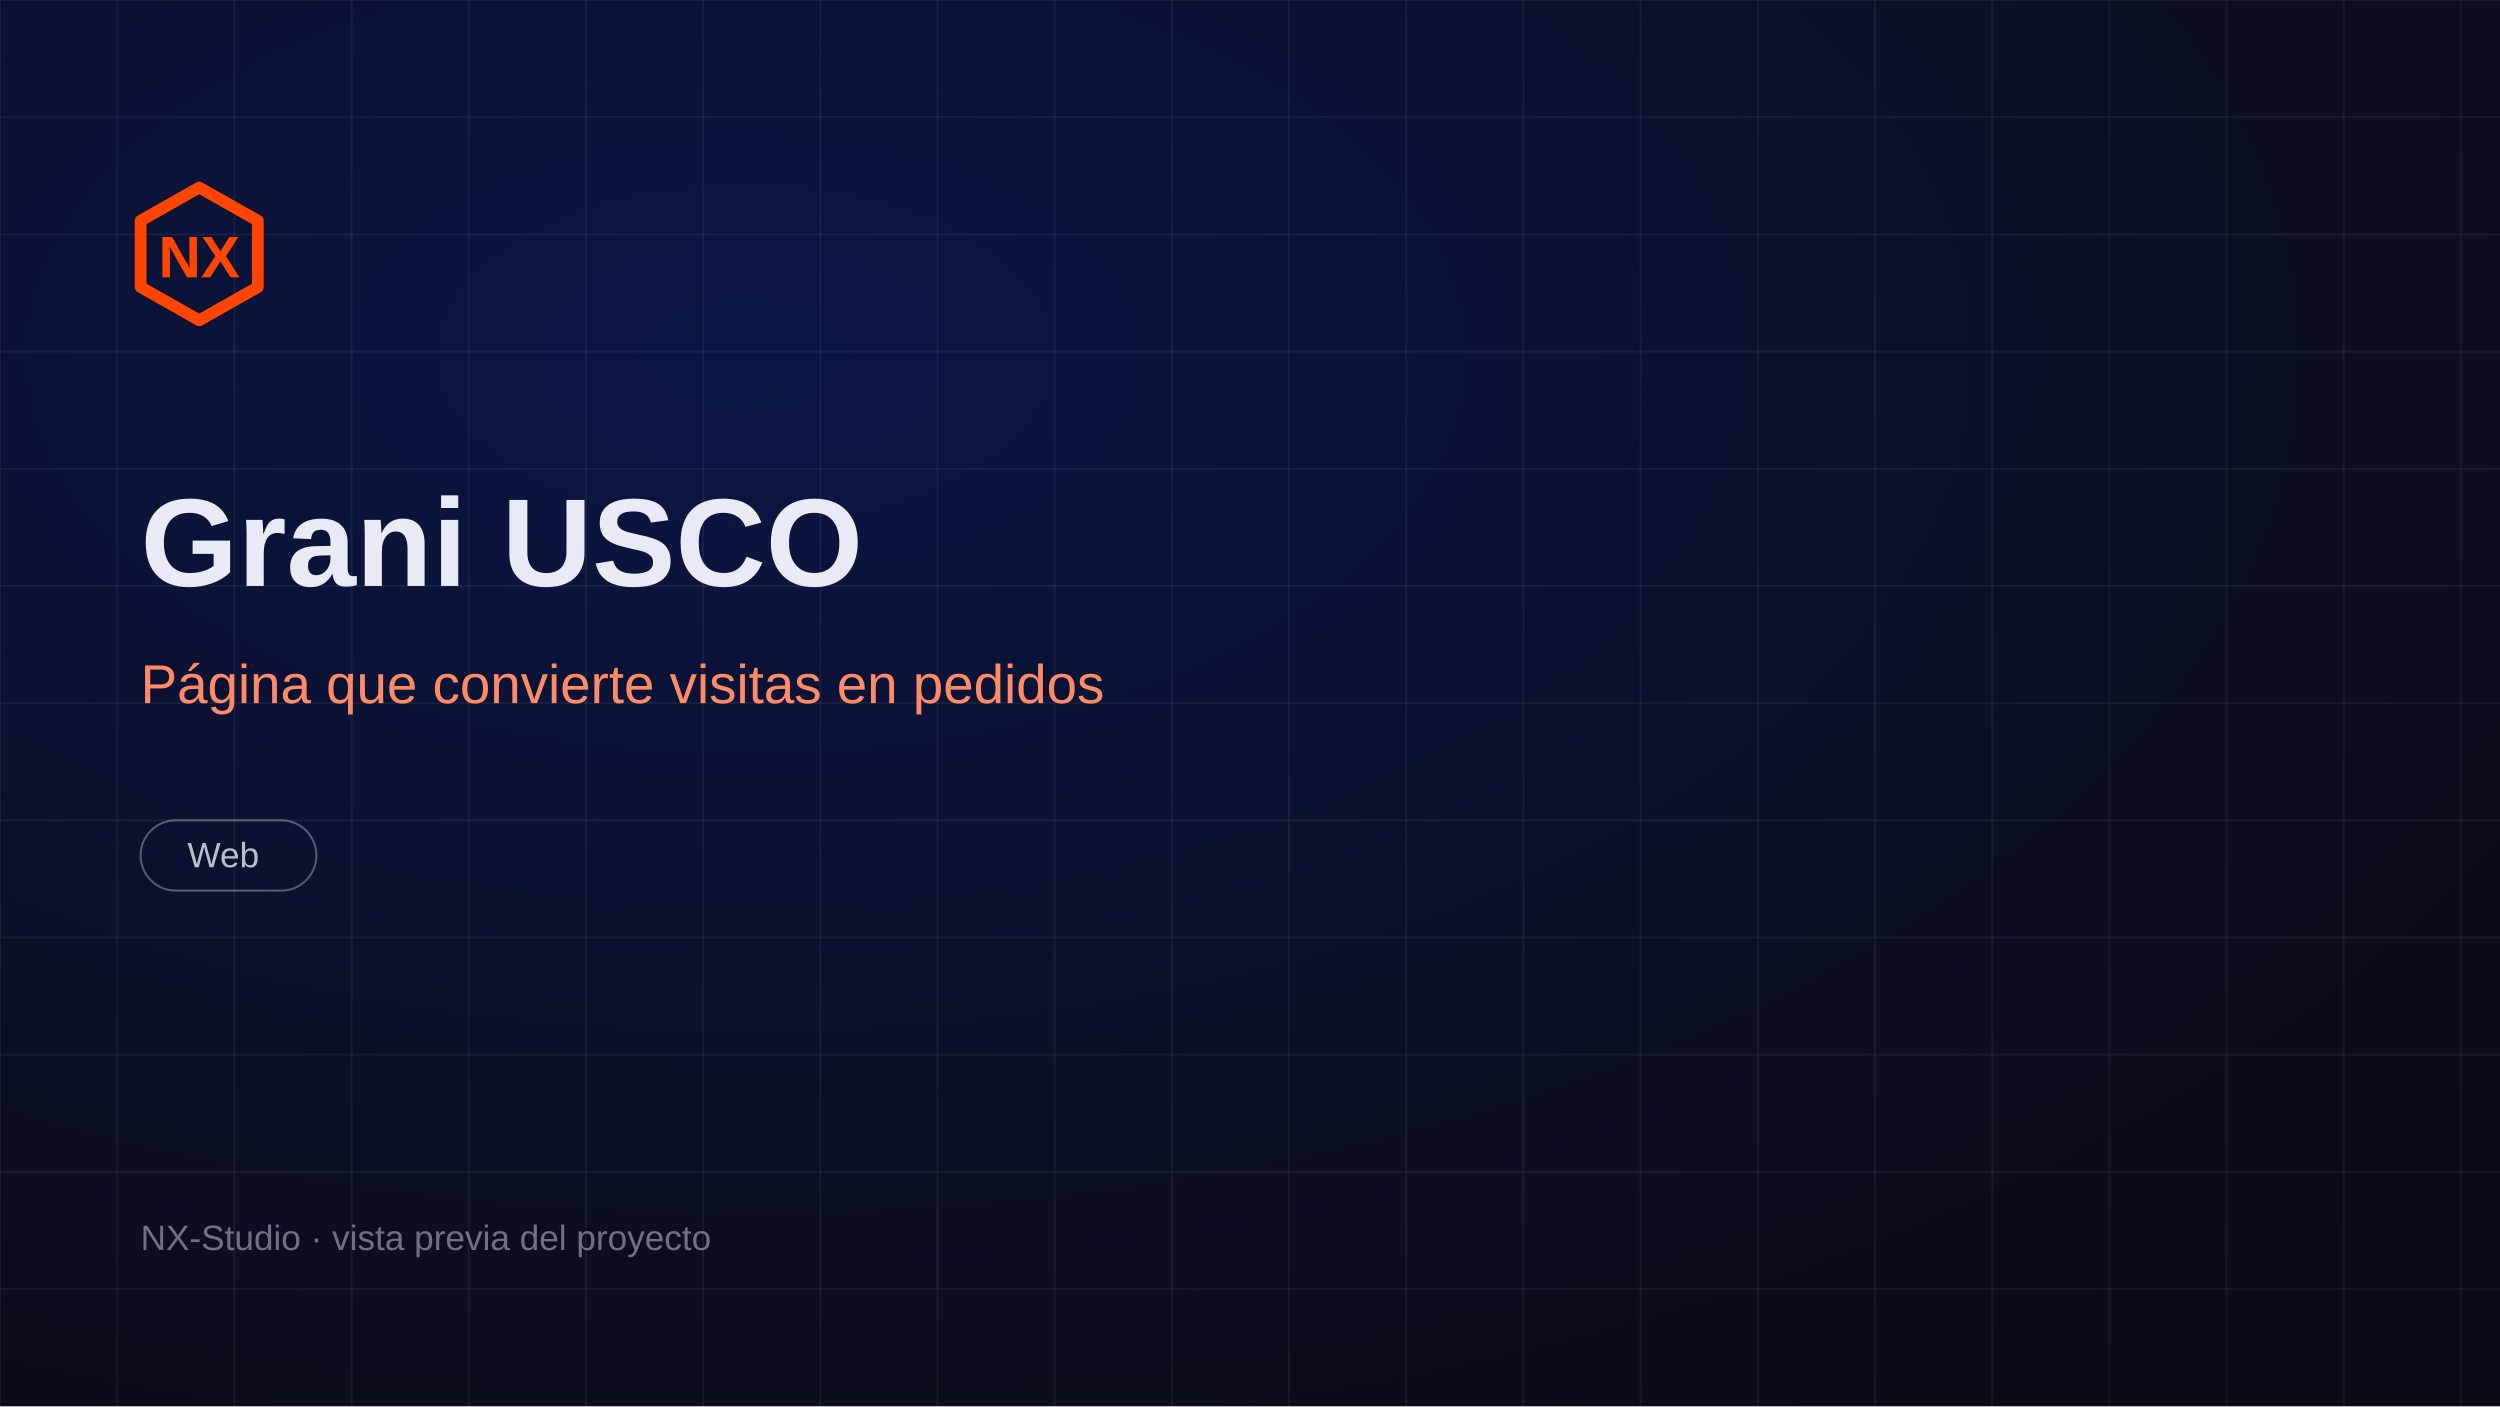
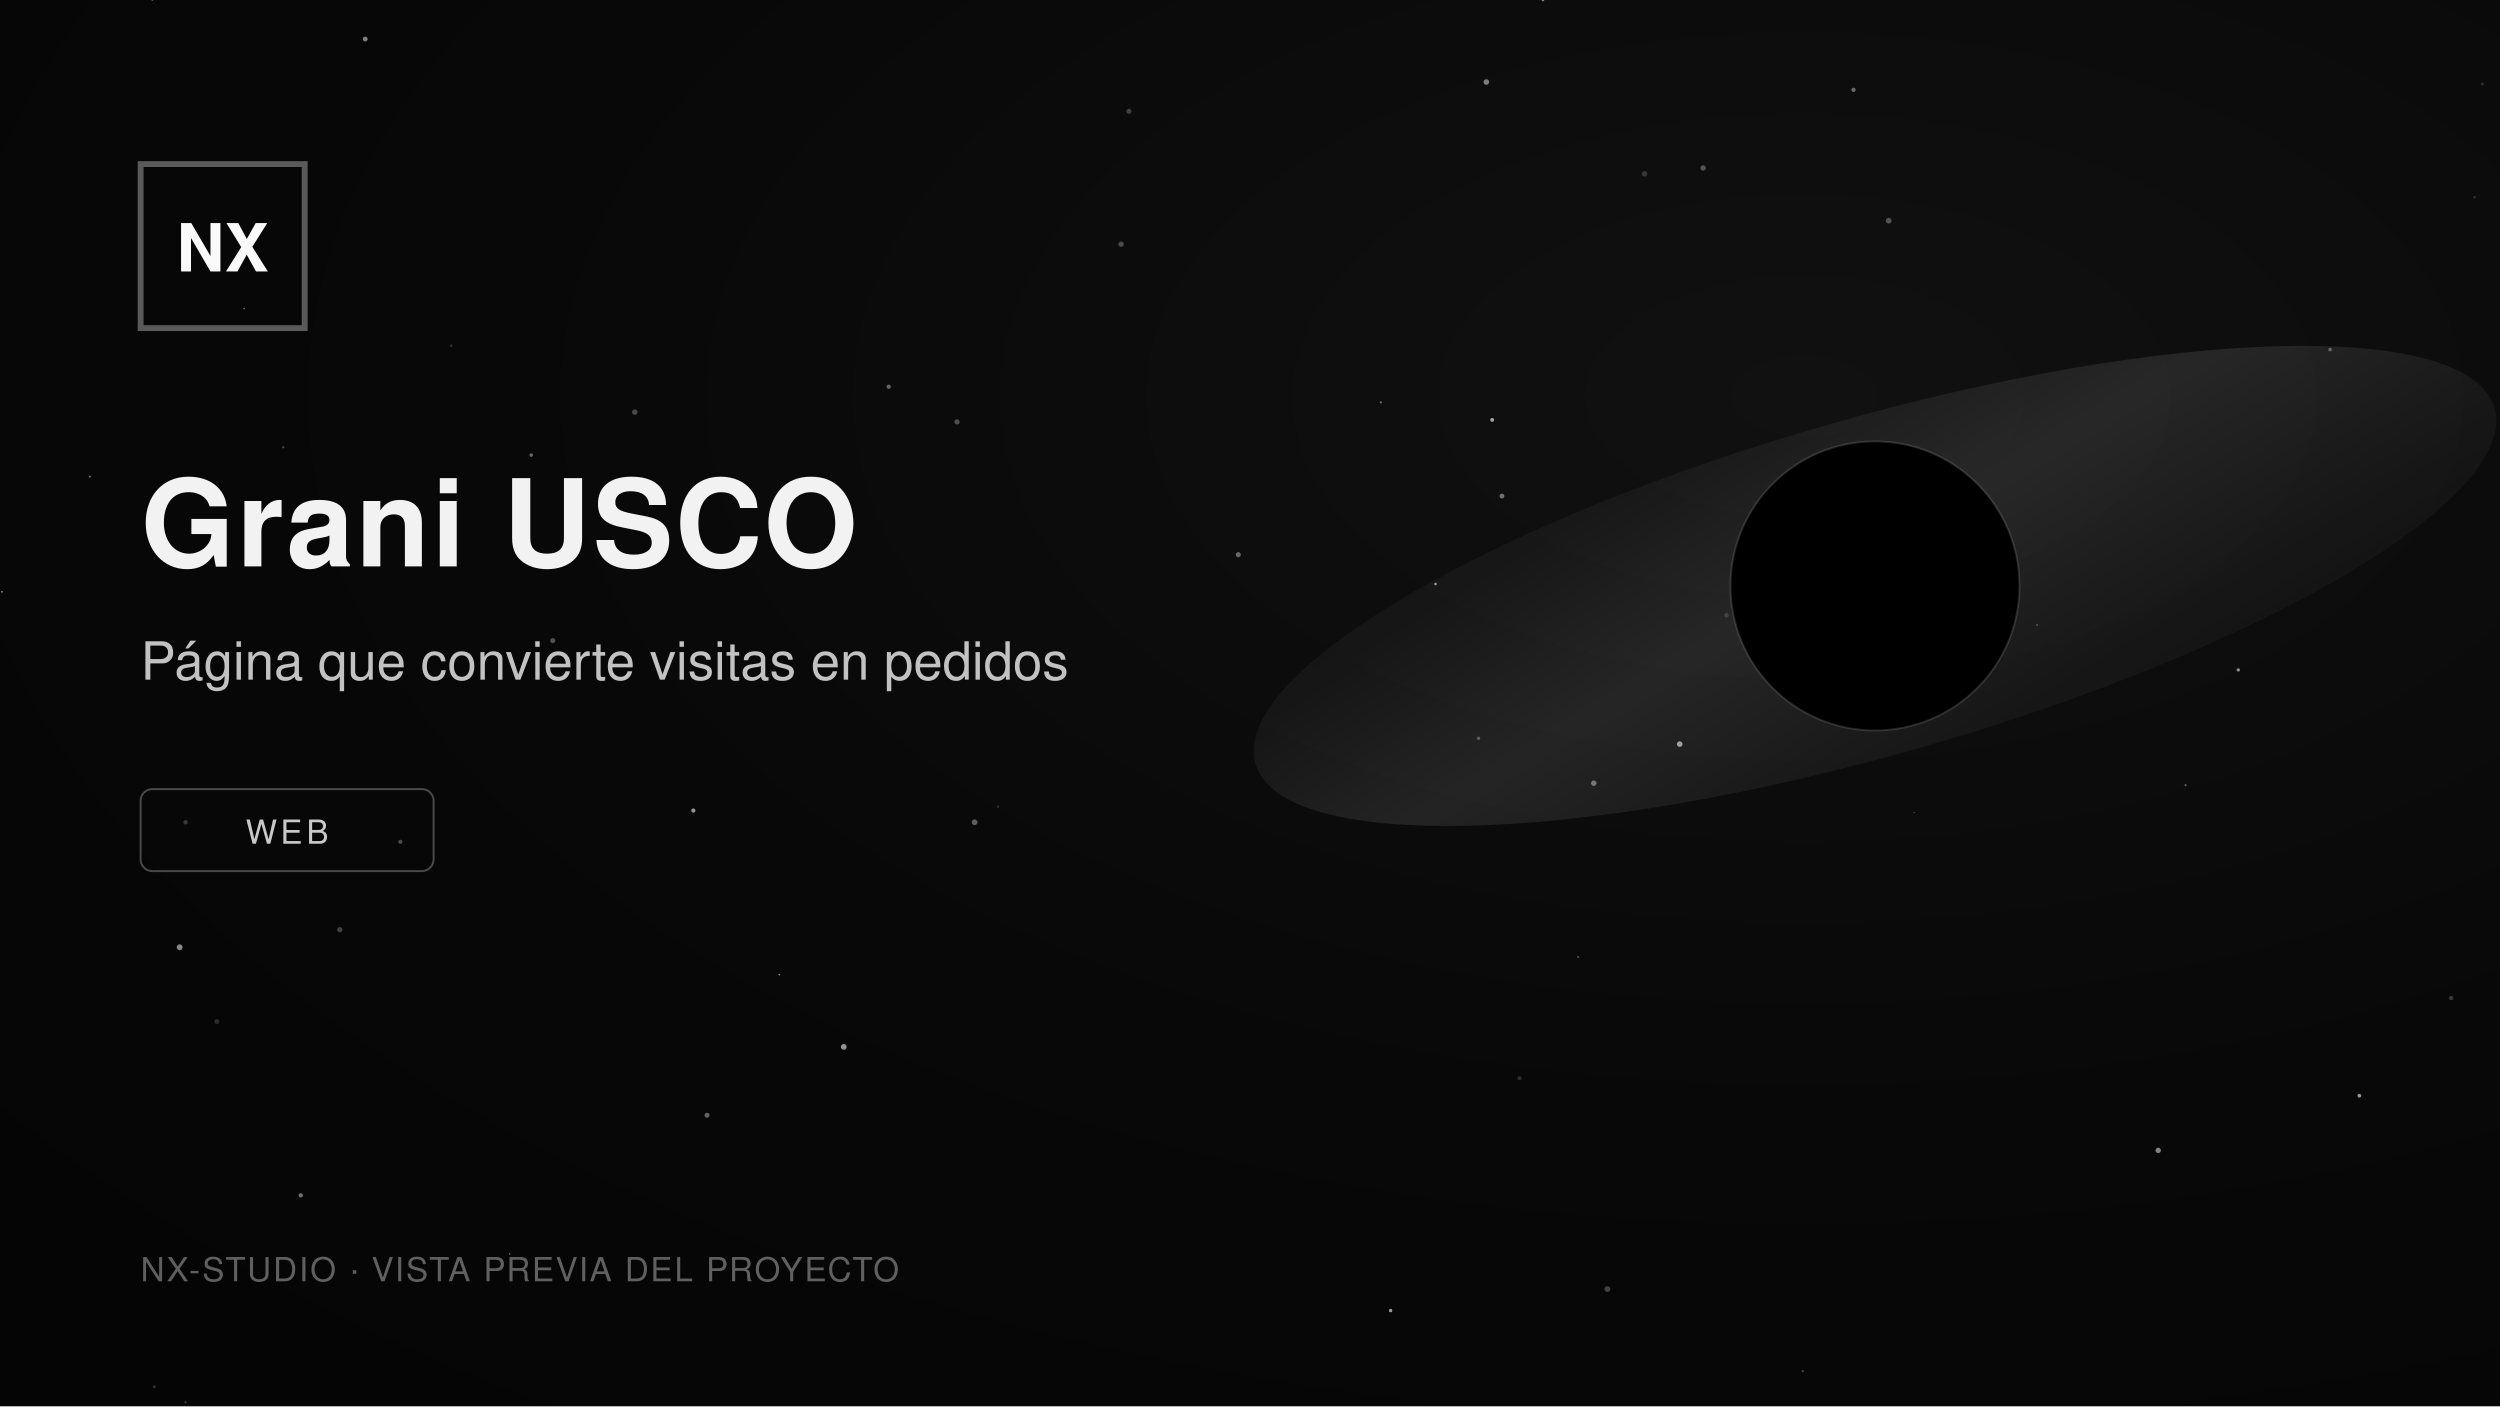
- <svg xmlns="http://www.w3.org/2000/svg" width="1280" height="720" viewBox="0 0 1280 720">
+ <svg xmlns="http://www.w3.org/2000/svg" width="1280" height="720" viewBox="0 0 1280 720" role="img">
  <defs>
-     <radialGradient id="g" cx="30%" cy="25%" r="90%">
-       <stop offset="0%" stop-color="hsl(230 70% 16%)" />
-       <stop offset="100%" stop-color="#0a0b14" />
+     <radialGradient id="nx-bg" cx="72%" cy="28%" r="95%">
+       <stop offset="0%" stop-color="#111111" />
+       <stop offset="55%" stop-color="#080808" />
+       <stop offset="100%" stop-color="#050505" />
    </radialGradient>
+     <linearGradient id="nx-disk" x1="0" y1="0" x2="1" y2="1">
+       <stop offset="0%" stop-color="#ffffff" stop-opacity="0" />
+       <stop offset="45%" stop-color="#ffffff" stop-opacity="0.10" />
+       <stop offset="100%" stop-color="#ffffff" stop-opacity="0" />
+     </linearGradient>
  </defs>
-   <rect width="1280" height="720" fill="url(#g)" />
-   <g stroke="#e8eaf6" stroke-opacity="0.06">
-     <line x1="0" y1="0" x2="1280" y2="0" />
-     <line x1="0" y1="60" x2="1280" y2="60" />
-     <line x1="0" y1="120" x2="1280" y2="120" />
-     <line x1="0" y1="180" x2="1280" y2="180" />
-     <line x1="0" y1="240" x2="1280" y2="240" />
-     <line x1="0" y1="300" x2="1280" y2="300" />
-     <line x1="0" y1="360" x2="1280" y2="360" />
-     <line x1="0" y1="420" x2="1280" y2="420" />
-     <line x1="0" y1="480" x2="1280" y2="480" />
-     <line x1="0" y1="540" x2="1280" y2="540" />
-     <line x1="0" y1="600" x2="1280" y2="600" />
-     <line x1="0" y1="660" x2="1280" y2="660" />
-     <line x1="0" y1="0" x2="0" y2="720" />
-     <line x1="60" y1="0" x2="60" y2="720" />
-     <line x1="120" y1="0" x2="120" y2="720" />
-     <line x1="180" y1="0" x2="180" y2="720" />
-     <line x1="240" y1="0" x2="240" y2="720" />
-     <line x1="300" y1="0" x2="300" y2="720" />
-     <line x1="360" y1="0" x2="360" y2="720" />
-     <line x1="420" y1="0" x2="420" y2="720" />
-     <line x1="480" y1="0" x2="480" y2="720" />
-     <line x1="540" y1="0" x2="540" y2="720" />
-     <line x1="600" y1="0" x2="600" y2="720" />
-     <line x1="660" y1="0" x2="660" y2="720" />
-     <line x1="720" y1="0" x2="720" y2="720" />
-     <line x1="780" y1="0" x2="780" y2="720" />
-     <line x1="840" y1="0" x2="840" y2="720" />
-     <line x1="900" y1="0" x2="900" y2="720" />
-     <line x1="960" y1="0" x2="960" y2="720" />
-     <line x1="1020" y1="0" x2="1020" y2="720" />
-     <line x1="1080" y1="0" x2="1080" y2="720" />
-     <line x1="1140" y1="0" x2="1140" y2="720" />
-     <line x1="1200" y1="0" x2="1200" y2="720" />
-     <line x1="1260" y1="0" x2="1260" y2="720" />
+   <rect width="1280" height="720" fill="url(#nx-bg)" />
+   <circle cx="764" cy="215" r="1.00" fill="#ffffff" fill-opacity="0.61" />
+   <circle cx="860" cy="381" r="1.43" fill="#ffffff" fill-opacity="0.58" />
+   <circle cx="95" cy="718" r="0.57" fill="#ffffff" fill-opacity="0.22" />
+   <circle cx="1271" cy="43" r="0.80" fill="#ffffff" fill-opacity="0.14" />
+   <circle cx="92" cy="485" r="1.50" fill="#ffffff" fill-opacity="0.52" />
+   <circle cx="949" cy="46" r="1.10" fill="#ffffff" fill-opacity="0.37" />
+   <circle cx="261" cy="642" r="0.39" fill="#ffffff" fill-opacity="0.52" />
+   <circle cx="187" cy="20" r="1.23" fill="#ffffff" fill-opacity="0.49" />
+   <circle cx="1105" cy="589" r="1.39" fill="#ffffff" fill-opacity="0.49" />
+   <circle cx="46" cy="244" r="0.50" fill="#ffffff" fill-opacity="0.45" />
+   <circle cx="490" cy="216" r="1.33" fill="#ffffff" fill-opacity="0.28" />
+   <circle cx="1119" cy="402" r="0.56" fill="#ffffff" fill-opacity="0.35" />
+   <circle cx="735" cy="299" r="0.69" fill="#ffffff" fill-opacity="0.54" />
+   <circle cx="769" cy="254" r="1.23" fill="#ffffff" fill-opacity="0.41" />
+   <circle cx="511" cy="413" r="0.61" fill="#ffffff" fill-opacity="0.16" />
+   <circle cx="757" cy="378" r="0.89" fill="#ffffff" fill-opacity="0.27" />
+   <circle cx="578" cy="57" r="1.30" fill="#ffffff" fill-opacity="0.22" />
+   <circle cx="154" cy="612" r="1.09" fill="#ffffff" fill-opacity="0.43" />
+   <circle cx="1193" cy="179" r="0.92" fill="#ffffff" fill-opacity="0.32" />
+   <circle cx="808" cy="490" r="0.60" fill="#ffffff" fill-opacity="0.22" />
+   <circle cx="790" cy="0" r="0.67" fill="#ffffff" fill-opacity="0.51" />
+   <circle cx="981" cy="311" r="0.78" fill="#ffffff" fill-opacity="0.37" />
+   <circle cx="325" cy="211" r="1.40" fill="#ffffff" fill-opacity="0.26" />
+   <circle cx="761" cy="42" r="1.44" fill="#ffffff" fill-opacity="0.46" />
+   <circle cx="574" cy="125" r="1.38" fill="#ffffff" fill-opacity="0.26" />
+   <circle cx="283" cy="328" r="1.31" fill="#ffffff" fill-opacity="0.30" />
+   <circle cx="1" cy="303" r="0.44" fill="#ffffff" fill-opacity="0.62" />
+   <circle cx="355" cy="415" r="1.07" fill="#ffffff" fill-opacity="0.57" />
+   <circle cx="923" cy="702" r="0.63" fill="#ffffff" fill-opacity="0.23" />
+   <circle cx="634" cy="284" r="1.32" fill="#ffffff" fill-opacity="0.37" />
+   <circle cx="1208" cy="561" r="0.96" fill="#ffffff" fill-opacity="0.58" />
+   <circle cx="499" cy="421" r="1.46" fill="#ffffff" fill-opacity="0.35" />
+   <circle cx="432" cy="536" r="1.47" fill="#ffffff" fill-opacity="0.56" />
+   <circle cx="231" cy="177" r="0.74" fill="#ffffff" fill-opacity="0.14" />
+   <circle cx="174" cy="476" r="1.36" fill="#ffffff" fill-opacity="0.24" />
+   <circle cx="707" cy="206" r="0.54" fill="#ffffff" fill-opacity="0.42" />
+   <circle cx="823" cy="660" r="1.49" fill="#ffffff" fill-opacity="0.24" />
+   <circle cx="872" cy="86" r="1.37" fill="#ffffff" fill-opacity="0.29" />
+   <circle cx="399" cy="499" r="0.44" fill="#ffffff" fill-opacity="0.54" />
+   <circle cx="455" cy="198" r="1.10" fill="#ffffff" fill-opacity="0.36" />
+   <circle cx="712" cy="671" r="0.88" fill="#ffffff" fill-opacity="0.61" />
+   <circle cx="95" cy="421" r="1.15" fill="#ffffff" fill-opacity="0.20" />
+   <circle cx="778" cy="552" r="1.06" fill="#ffffff" fill-opacity="0.15" />
+   <circle cx="1146" cy="343" r="0.86" fill="#ffffff" fill-opacity="0.53" />
+   <circle cx="967" cy="113" r="1.47" fill="#ffffff" fill-opacity="0.28" />
+   <circle cx="125" cy="158" r="0.38" fill="#ffffff" fill-opacity="0.50" />
+   <circle cx="980" cy="416" r="0.32" fill="#ffffff" fill-opacity="0.32" />
+   <circle cx="1043" cy="320" r="0.54" fill="#ffffff" fill-opacity="0.23" />
+   <circle cx="205" cy="431" r="1.06" fill="#ffffff" fill-opacity="0.28" />
+   <circle cx="842" cy="89" r="1.41" fill="#ffffff" fill-opacity="0.17" />
+   <circle cx="1267" cy="101" r="0.64" fill="#ffffff" fill-opacity="0.16" />
+   <circle cx="884" cy="315" r="1.18" fill="#ffffff" fill-opacity="0.14" />
+   <circle cx="78" cy="0" r="0.46" fill="#ffffff" fill-opacity="0.37" />
+   <circle cx="79" cy="710" r="0.71" fill="#ffffff" fill-opacity="0.20" />
+   <circle cx="272" cy="233" r="0.91" fill="#ffffff" fill-opacity="0.38" />
+   <circle cx="1255" cy="511" r="1.08" fill="#ffffff" fill-opacity="0.20" />
+   <circle cx="362" cy="571" r="1.28" fill="#ffffff" fill-opacity="0.37" />
+   <circle cx="111" cy="523" r="1.27" fill="#ffffff" fill-opacity="0.15" />
+   <circle cx="145" cy="229" r="0.59" fill="#ffffff" fill-opacity="0.25" />
+   <circle cx="816" cy="401" r="1.41" fill="#ffffff" fill-opacity="0.39" />
+   <ellipse cx="960" cy="300" rx="330" ry="86" fill="url(#nx-disk)" transform="rotate(-16 960 300)" />
+   <circle cx="960" cy="300" r="74" fill="#000000" />
+   <circle cx="960" cy="300" r="74" fill="none" stroke="#ffffff" stroke-opacity="0.14" stroke-width="1" />
+   <g transform="translate(72,84)">
+     <rect x="0" y="0" width="84" height="84" fill="none" stroke="#f2f2f2" stroke-opacity="0.35" stroke-width="3" />
+     <text x="42" y="55" text-anchor="middle" font-family="Helvetica, Arial, sans-serif" font-weight="700" font-size="34" fill="#fafafa">NX</text>
  </g>
-   <g transform="translate(72,96)" stroke="#ff4500" stroke-width="6" fill="none" stroke-linejoin="round">
-     <path d="M30 0 L60 17 L60 51 L30 68 L0 51 L0 17 Z" />
-     <text x="30" y="46" text-anchor="middle" font-family="Arial, sans-serif" font-weight="700" font-size="30" fill="#ff4500" stroke="none">NX</text>
-   </g>
-   <text x="72" y="300" font-family="Arial, sans-serif" font-weight="700" font-size="64" fill="#e8eaf6">Grani USCO</text>
-   <text x="72" y="360" font-family="Arial, sans-serif" font-size="28" fill="#ff8a66">Página que convierte visitas en pedidos</text>
-   <rect x="72" y="420" rx="18" width="90" height="36" fill="none" stroke="#e8eaf6" stroke-opacity="0.35" />
-   <text x="96" y="444" font-family="Arial, sans-serif" font-size="18" fill="#e8eaf6" fill-opacity="0.8">Web</text>
-   <text x="72" y="640" font-family="Arial, sans-serif" font-size="18" fill="#e8eaf6" fill-opacity="0.45">NX-Studio · vista previa del proyecto</text>
+   <text x="72" y="290" font-family="Helvetica, Arial, sans-serif" font-weight="700" font-size="62" letter-spacing="1" fill="#f2f2f2">Grani USCO</text>
+   <text x="72" y="348" font-family="Helvetica, Arial, sans-serif" font-size="27" fill="#c2c2c2">Página que convierte visitas en pedidos</text>
+   <rect x="72" y="404" rx="6" width="150" height="42" fill="none" stroke="#f2f2f2" stroke-opacity="0.28" />
+   <text x="147" y="432" text-anchor="middle" font-family="Helvetica, Arial, sans-serif" font-size="17" letter-spacing="2" fill="#f2f2f2" fill-opacity="0.82">WEB</text>
+   <text x="72" y="656" font-family="Helvetica, Arial, sans-serif" font-size="17" letter-spacing="1" fill="#f2f2f2" fill-opacity="0.38">NX-STUDIO · VISTA PREVIA DEL PROYECTO</text>
</svg>
